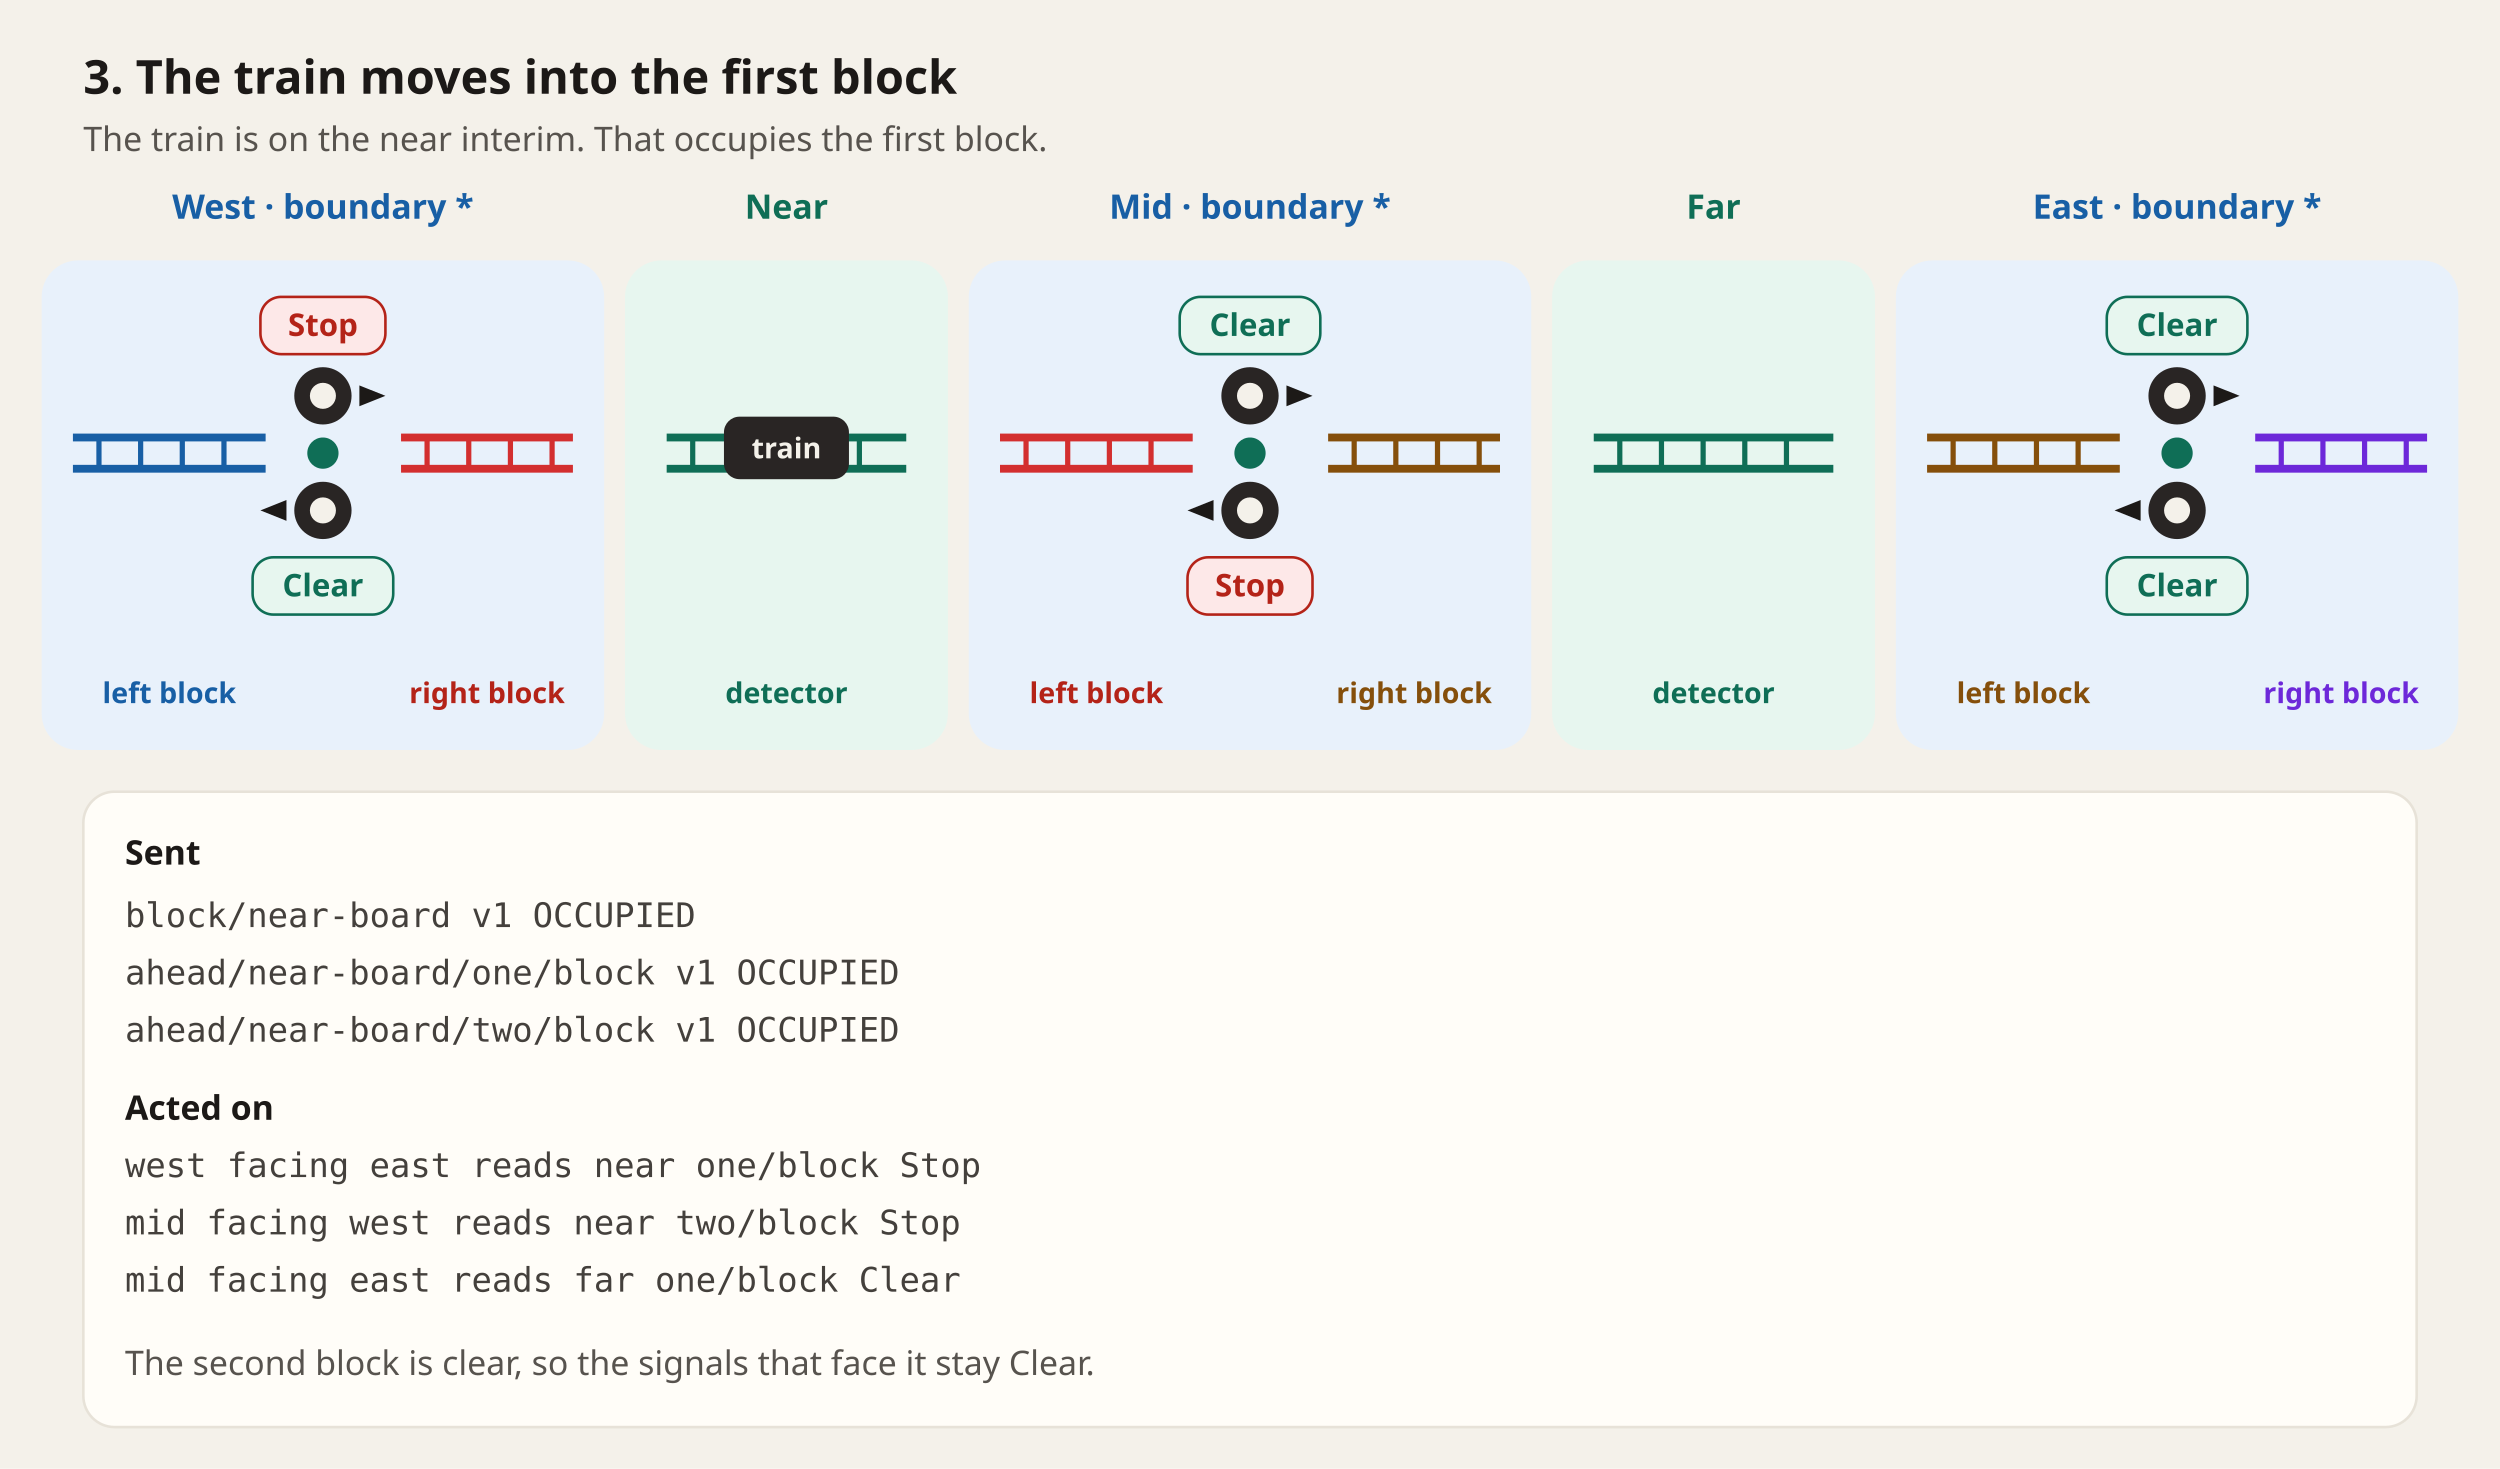
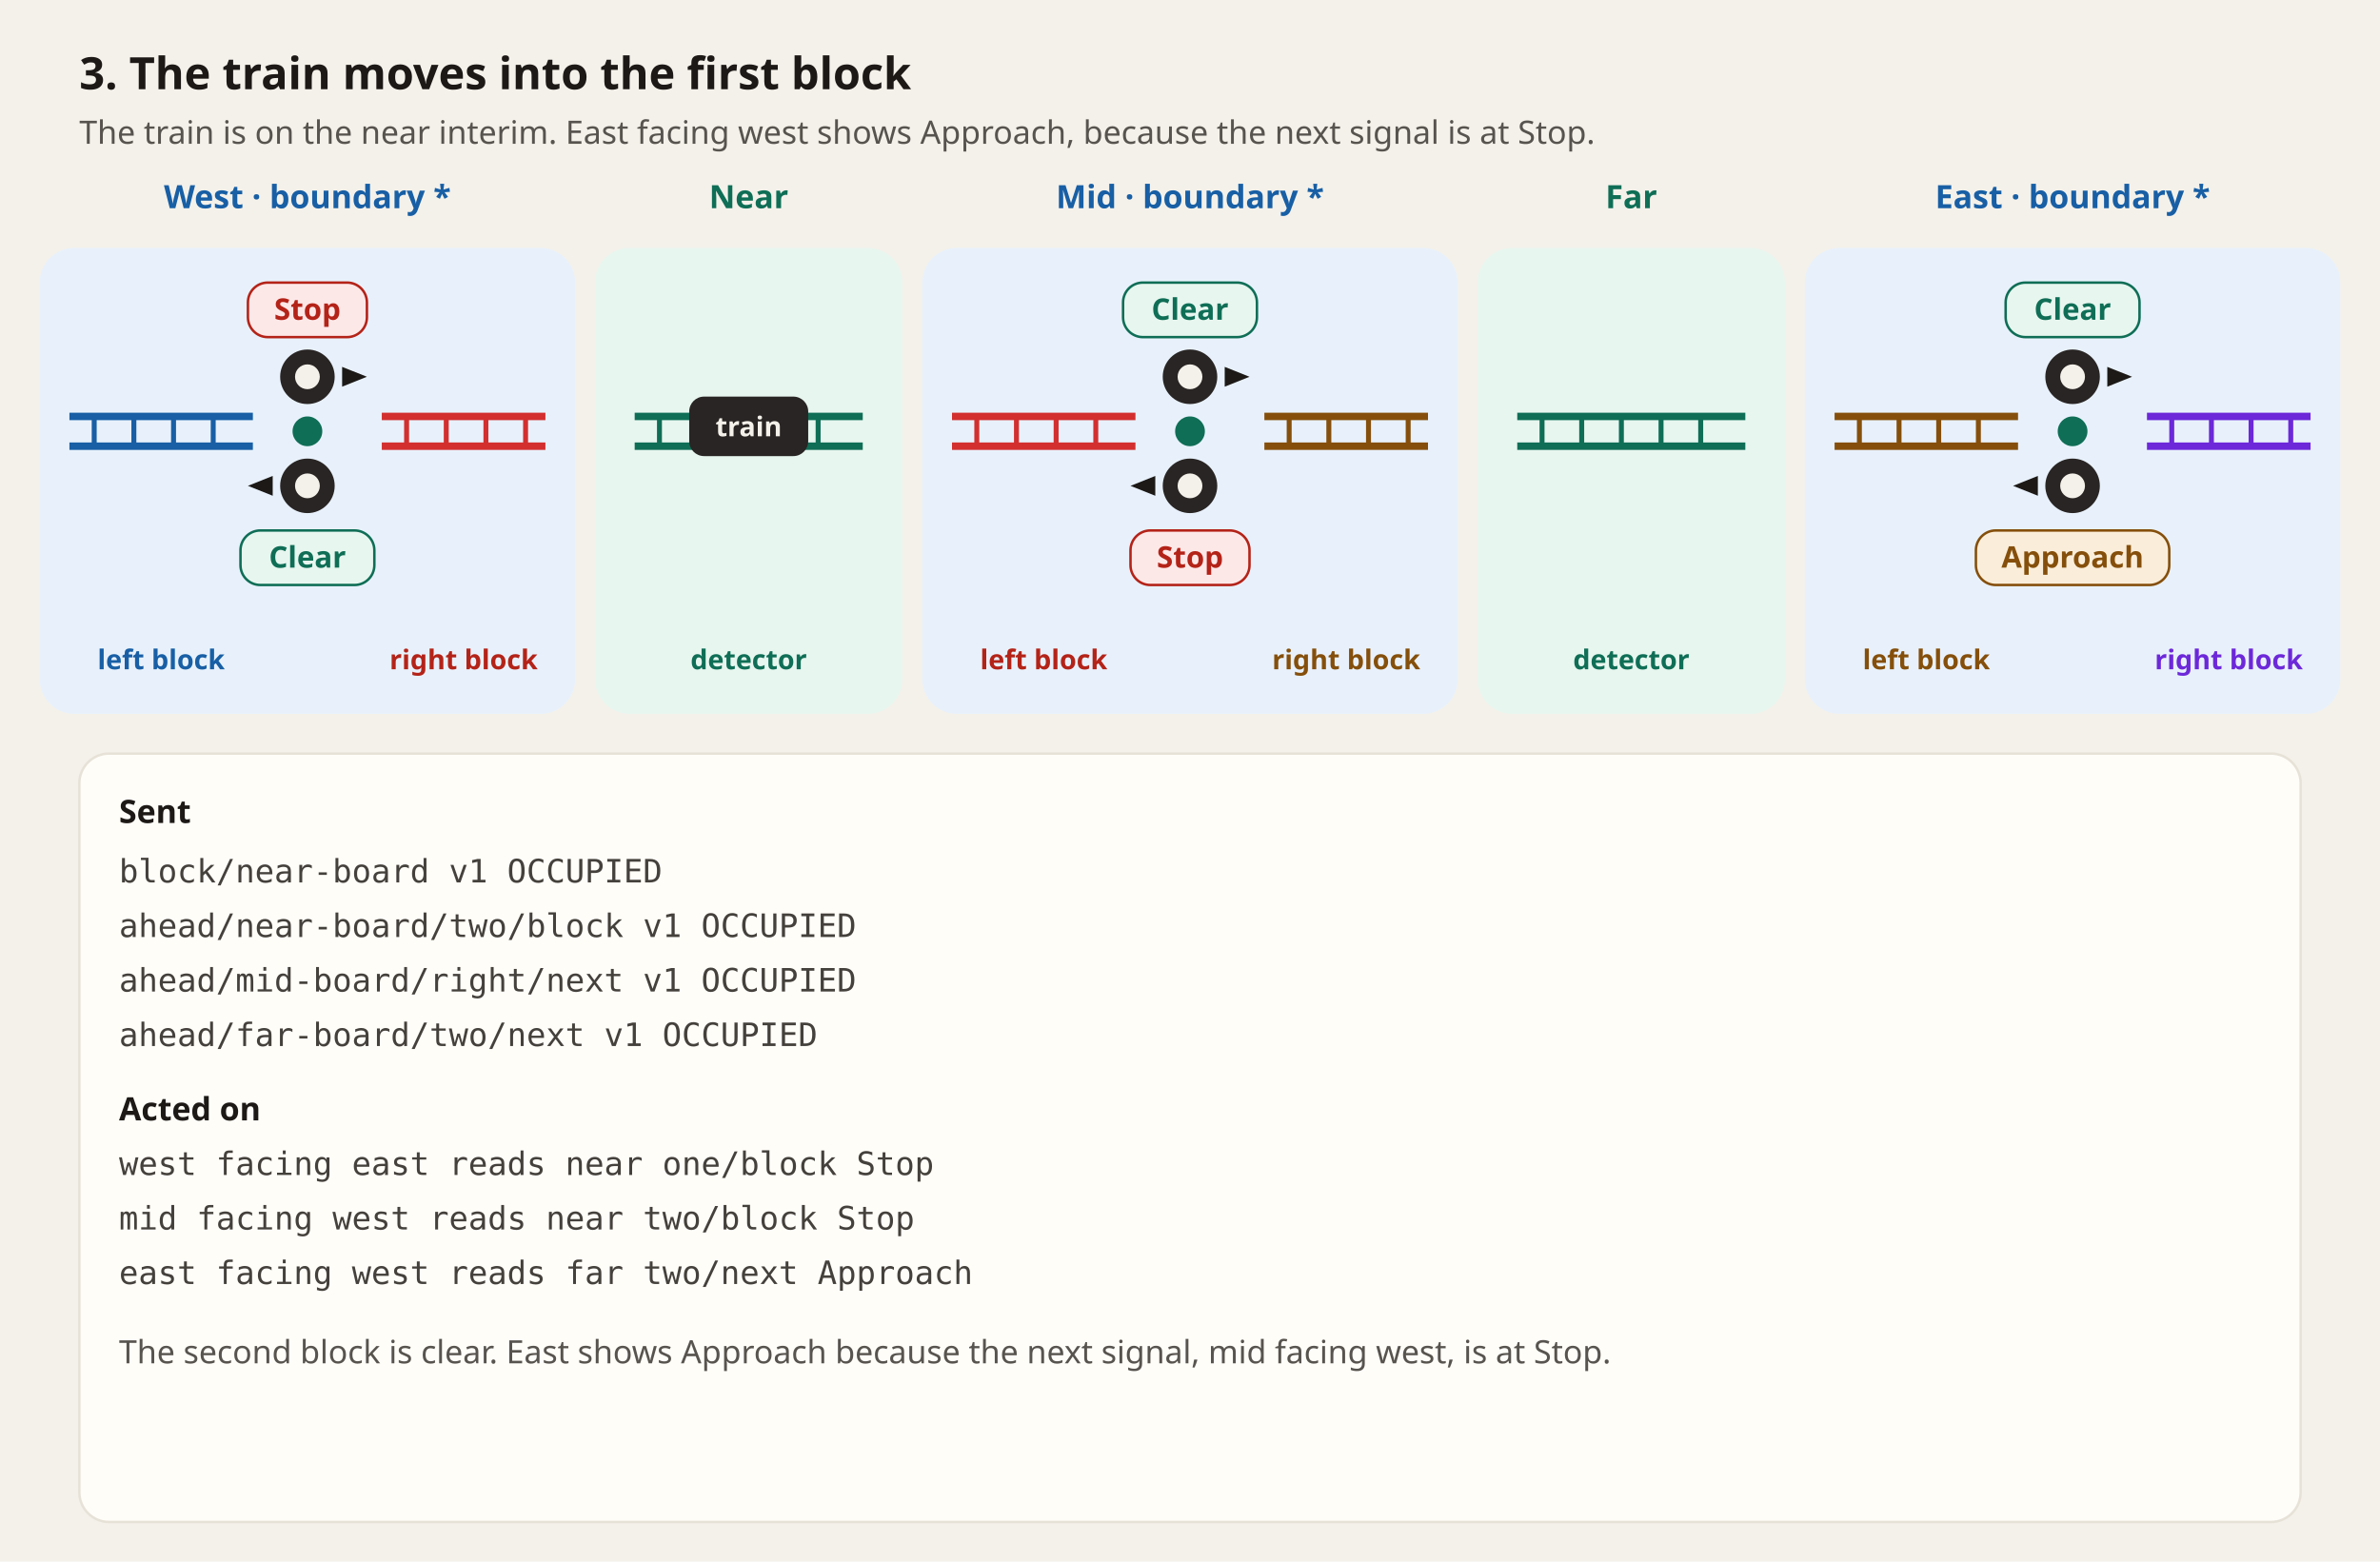
- <svg xmlns="http://www.w3.org/2000/svg" width="960" height="564" viewBox="0 0 960 564" role="img" aria-labelledby="title desc">
-   <rect width="960" height="564" fill="#f4f1ea" />
+ <svg xmlns="http://www.w3.org/2000/svg" width="960" height="630" viewBox="0 0 960 630" role="img" aria-labelledby="title desc">
+   <rect width="960" height="630" fill="#f4f1ea" />
  <g font-family="ui-sans-serif, system-ui, sans-serif" fill="#1c1917">
    <text x="32" y="36" font-size="18" font-weight="600">3. The train moves into the first block</text>
-     <text x="32" y="58" fill="#57534e" font-size="13">The train is on the near interim. That occupies the first block.</text>
+     <text x="32" y="58" fill="#57534e" font-size="13">The train is on the near interim. East facing west shows Approach, because the next signal is at Stop.</text>
    <rect x="16" y="100" width="216" height="188" rx="14" fill="#e8f1fb" />
    <text x="124.0" y="84" text-anchor="middle" fill="#185fa5" font-size="13" font-weight="600">West · boundary *</text>
    <g stroke="#185fa5" stroke-width="3" stroke-linecap="butt">
      <line x1="28" y1="168" x2="102" y2="168" />
      <line x1="28" y1="180" x2="102" y2="180" />
    </g>
    <g stroke="#185fa5" stroke-width="2">
      <line x1="38" y1="168" x2="38" y2="180" />
      <line x1="54" y1="168" x2="54" y2="180" />
      <line x1="70" y1="168" x2="70" y2="180" />
      <line x1="86" y1="168" x2="86" y2="180" />
    </g>
    <g stroke="#d32f2f" stroke-width="3" stroke-linecap="butt">
      <line x1="154.0" y1="168" x2="220" y2="168" />
      <line x1="154.0" y1="180" x2="220" y2="180" />
    </g>
    <g stroke="#d32f2f" stroke-width="2">
      <line x1="164.0" y1="168" x2="164.0" y2="180" />
      <line x1="180.0" y1="168" x2="180.0" y2="180" />
      <line x1="196.0" y1="168" x2="196.0" y2="180" />
      <line x1="212.0" y1="168" x2="212.0" y2="180" />
    </g>
    <g transform="translate(124.0 152) scale(1 1)">
      <circle cx="0" cy="0" r="11" fill="#292524" />
      <circle cx="0" cy="0" r="5" fill="#f4f1ea" />
      <polygon points="14,-4 24,0 14,4" fill="#1c1917" />
    </g>
    <g transform="translate(124.0 196) scale(-1 1)">
      <circle cx="0" cy="0" r="11" fill="#292524" />
      <circle cx="0" cy="0" r="5" fill="#f4f1ea" />
      <polygon points="14,-4 24,0 14,4" fill="#1c1917" />
    </g>
    <circle cx="124.0" cy="174" r="6" fill="#0f6e56" />
    <rect x="100.0" y="114" width="48" height="22" rx="8" fill="#fde8e8" stroke="#b42318" />
    <text x="124.0" y="129" text-anchor="middle" fill="#b42318" font-size="12" font-weight="600">Stop</text>
    <rect x="97.0" y="214" width="54" height="22" rx="8" fill="#e7f6ef" stroke="#0f6e56" />
    <text x="124.0" y="229" text-anchor="middle" fill="#0f6e56" font-size="12" font-weight="600">Clear</text>
    <text x="65.0" y="270" text-anchor="middle" fill="#185fa5" font-size="11" font-weight="600">left block</text>
    <text x="187.0" y="270" text-anchor="middle" fill="#b42318" font-size="11" font-weight="600">right block</text>
    <rect x="240" y="100" width="124" height="188" rx="14" fill="#e7f6ef" />
    <text x="302.0" y="84" text-anchor="middle" fill="#0f6e56" font-size="13" font-weight="600">Near</text>
    <g stroke="#0f6e56" stroke-width="3" stroke-linecap="butt">
      <line x1="256" y1="168" x2="348" y2="168" />
      <line x1="256" y1="180" x2="348" y2="180" />
    </g>
    <g stroke="#0f6e56" stroke-width="2">
      <line x1="266" y1="168" x2="266" y2="180" />
      <line x1="282" y1="168" x2="282" y2="180" />
      <line x1="298" y1="168" x2="298" y2="180" />
      <line x1="314" y1="168" x2="314" y2="180" />
      <line x1="330" y1="168" x2="330" y2="180" />
    </g>
    <text x="302.0" y="270" text-anchor="middle" fill="#0f6e56" font-size="11" font-weight="600">detector</text>
    <rect x="278.0" y="160" width="48" height="24" rx="6" fill="#292524" />
    <text x="302.0" y="176" text-anchor="middle" fill="#f4f1ea" font-size="11" font-weight="600">train</text>
    <rect x="372" y="100" width="216" height="188" rx="14" fill="#e8f1fb" />
    <text x="480.0" y="84" text-anchor="middle" fill="#185fa5" font-size="13" font-weight="600">Mid · boundary *</text>
    <g stroke="#d32f2f" stroke-width="3" stroke-linecap="butt">
      <line x1="384" y1="168" x2="458" y2="168" />
      <line x1="384" y1="180" x2="458" y2="180" />
    </g>
    <g stroke="#d32f2f" stroke-width="2">
      <line x1="394" y1="168" x2="394" y2="180" />
      <line x1="410" y1="168" x2="410" y2="180" />
      <line x1="426" y1="168" x2="426" y2="180" />
      <line x1="442" y1="168" x2="442" y2="180" />
    </g>
    <g stroke="#854f0b" stroke-width="3" stroke-linecap="butt">
      <line x1="510.0" y1="168" x2="576" y2="168" />
      <line x1="510.0" y1="180" x2="576" y2="180" />
    </g>
    <g stroke="#854f0b" stroke-width="2">
      <line x1="520.0" y1="168" x2="520.0" y2="180" />
      <line x1="536.0" y1="168" x2="536.0" y2="180" />
      <line x1="552.0" y1="168" x2="552.0" y2="180" />
      <line x1="568.0" y1="168" x2="568.0" y2="180" />
    </g>
    <g transform="translate(480.0 152) scale(1 1)">
      <circle cx="0" cy="0" r="11" fill="#292524" />
      <circle cx="0" cy="0" r="5" fill="#f4f1ea" />
      <polygon points="14,-4 24,0 14,4" fill="#1c1917" />
    </g>
    <g transform="translate(480.0 196) scale(-1 1)">
      <circle cx="0" cy="0" r="11" fill="#292524" />
      <circle cx="0" cy="0" r="5" fill="#f4f1ea" />
      <polygon points="14,-4 24,0 14,4" fill="#1c1917" />
    </g>
    <circle cx="480.0" cy="174" r="6" fill="#0f6e56" />
    <rect x="453.0" y="114" width="54" height="22" rx="8" fill="#e7f6ef" stroke="#0f6e56" />
    <text x="480.0" y="129" text-anchor="middle" fill="#0f6e56" font-size="12" font-weight="600">Clear</text>
    <rect x="456.0" y="214" width="48" height="22" rx="8" fill="#fde8e8" stroke="#b42318" />
    <text x="480.0" y="229" text-anchor="middle" fill="#b42318" font-size="12" font-weight="600">Stop</text>
    <text x="421.0" y="270" text-anchor="middle" fill="#b42318" font-size="11" font-weight="600">left block</text>
    <text x="543.0" y="270" text-anchor="middle" fill="#854f0b" font-size="11" font-weight="600">right block</text>
    <rect x="596" y="100" width="124" height="188" rx="14" fill="#e7f6ef" />
    <text x="658.0" y="84" text-anchor="middle" fill="#0f6e56" font-size="13" font-weight="600">Far</text>
    <g stroke="#0f6e56" stroke-width="3" stroke-linecap="butt">
      <line x1="612" y1="168" x2="704" y2="168" />
      <line x1="612" y1="180" x2="704" y2="180" />
    </g>
    <g stroke="#0f6e56" stroke-width="2">
      <line x1="622" y1="168" x2="622" y2="180" />
      <line x1="638" y1="168" x2="638" y2="180" />
      <line x1="654" y1="168" x2="654" y2="180" />
      <line x1="670" y1="168" x2="670" y2="180" />
      <line x1="686" y1="168" x2="686" y2="180" />
    </g>
    <text x="658.0" y="270" text-anchor="middle" fill="#0f6e56" font-size="11" font-weight="600">detector</text>
    <rect x="728" y="100" width="216" height="188" rx="14" fill="#e8f1fb" />
    <text x="836.0" y="84" text-anchor="middle" fill="#185fa5" font-size="13" font-weight="600">East · boundary *</text>
    <g stroke="#854f0b" stroke-width="3" stroke-linecap="butt">
      <line x1="740" y1="168" x2="814" y2="168" />
      <line x1="740" y1="180" x2="814" y2="180" />
    </g>
    <g stroke="#854f0b" stroke-width="2">
      <line x1="750" y1="168" x2="750" y2="180" />
      <line x1="766" y1="168" x2="766" y2="180" />
      <line x1="782" y1="168" x2="782" y2="180" />
      <line x1="798" y1="168" x2="798" y2="180" />
    </g>
    <g stroke="#6d28d9" stroke-width="3" stroke-linecap="butt">
      <line x1="866.0" y1="168" x2="932" y2="168" />
      <line x1="866.0" y1="180" x2="932" y2="180" />
    </g>
    <g stroke="#6d28d9" stroke-width="2">
      <line x1="876.0" y1="168" x2="876.0" y2="180" />
      <line x1="892.0" y1="168" x2="892.0" y2="180" />
      <line x1="908.0" y1="168" x2="908.0" y2="180" />
      <line x1="924.0" y1="168" x2="924.0" y2="180" />
    </g>
    <g transform="translate(836.0 152) scale(1 1)">
      <circle cx="0" cy="0" r="11" fill="#292524" />
      <circle cx="0" cy="0" r="5" fill="#f4f1ea" />
      <polygon points="14,-4 24,0 14,4" fill="#1c1917" />
    </g>
    <g transform="translate(836.0 196) scale(-1 1)">
      <circle cx="0" cy="0" r="11" fill="#292524" />
      <circle cx="0" cy="0" r="5" fill="#f4f1ea" />
      <polygon points="14,-4 24,0 14,4" fill="#1c1917" />
    </g>
    <circle cx="836.0" cy="174" r="6" fill="#0f6e56" />
    <rect x="809.0" y="114" width="54" height="22" rx="8" fill="#e7f6ef" stroke="#0f6e56" />
    <text x="836.0" y="129" text-anchor="middle" fill="#0f6e56" font-size="12" font-weight="600">Clear</text>
-     <rect x="809.0" y="214" width="54" height="22" rx="8" fill="#e7f6ef" stroke="#0f6e56" />
-     <text x="836.0" y="229" text-anchor="middle" fill="#0f6e56" font-size="12" font-weight="600">Clear</text>
+     <rect x="797.0" y="214" width="78" height="22" rx="8" fill="#faeeda" stroke="#854f0b" />
+     <text x="836.0" y="229" text-anchor="middle" fill="#854f0b" font-size="12" font-weight="600">Approach</text>
    <text x="777.0" y="270" text-anchor="middle" fill="#854f0b" font-size="11" font-weight="600">left block</text>
    <text x="899.0" y="270" text-anchor="middle" fill="#6d28d9" font-size="11" font-weight="600">right block</text>
-     <rect x="32" y="304" width="896" height="244" rx="12" fill="#fffdf8" stroke="#e7e2d8" />
+     <rect x="32" y="304" width="896" height="310" rx="12" fill="#fffdf8" stroke="#e7e2d8" />
    <text x="48" y="332" font-size="13" font-weight="600">Sent</text>
    <text x="48" y="356" fill="#44403c" font-family="ui-monospace, SFMono-Regular, Menlo, monospace" font-size="13">block/near-board                       v1 OCCUPIED</text>
-     <text x="48" y="378" fill="#44403c" font-family="ui-monospace, SFMono-Regular, Menlo, monospace" font-size="13">ahead/near-board/one/block             v1 OCCUPIED</text>
-     <text x="48" y="400" fill="#44403c" font-family="ui-monospace, SFMono-Regular, Menlo, monospace" font-size="13">ahead/near-board/two/block             v1 OCCUPIED</text>
-     <text x="48" y="430" font-size="13" font-weight="600">Acted on</text>
-     <text x="48" y="452" fill="#44403c" font-family="ui-monospace, SFMono-Regular, Menlo, monospace" font-size="13">west facing east reads near one/block  Stop</text>
-     <text x="48" y="474" fill="#44403c" font-family="ui-monospace, SFMono-Regular, Menlo, monospace" font-size="13">mid facing west reads near two/block   Stop</text>
-     <text x="48" y="496" fill="#44403c" font-family="ui-monospace, SFMono-Regular, Menlo, monospace" font-size="13">mid facing east reads far one/block    Clear</text>
-     <text x="48" y="528" fill="#57534e" font-size="13">The second block is clear, so the signals that face it stay Clear.</text>
+     <text x="48" y="378" fill="#44403c" font-family="ui-monospace, SFMono-Regular, Menlo, monospace" font-size="13">ahead/near-board/two/block             v1 OCCUPIED</text>
+     <text x="48" y="400" fill="#44403c" font-family="ui-monospace, SFMono-Regular, Menlo, monospace" font-size="13">ahead/mid-board/right/next             v1 OCCUPIED</text>
+     <text x="48" y="422" fill="#44403c" font-family="ui-monospace, SFMono-Regular, Menlo, monospace" font-size="13">ahead/far-board/two/next               v1 OCCUPIED</text>
+     <text x="48" y="452" font-size="13" font-weight="600">Acted on</text>
+     <text x="48" y="474" fill="#44403c" font-family="ui-monospace, SFMono-Regular, Menlo, monospace" font-size="13">west facing east reads near one/block  Stop</text>
+     <text x="48" y="496" fill="#44403c" font-family="ui-monospace, SFMono-Regular, Menlo, monospace" font-size="13">mid facing west reads near two/block   Stop</text>
+     <text x="48" y="518" fill="#44403c" font-family="ui-monospace, SFMono-Regular, Menlo, monospace" font-size="13">east facing west reads far two/next    Approach</text>
+     <text x="48" y="550" fill="#57534e" font-size="13">The second block is clear. East shows Approach because the next signal, mid facing west, is at Stop.</text>
  </g>
</svg>
